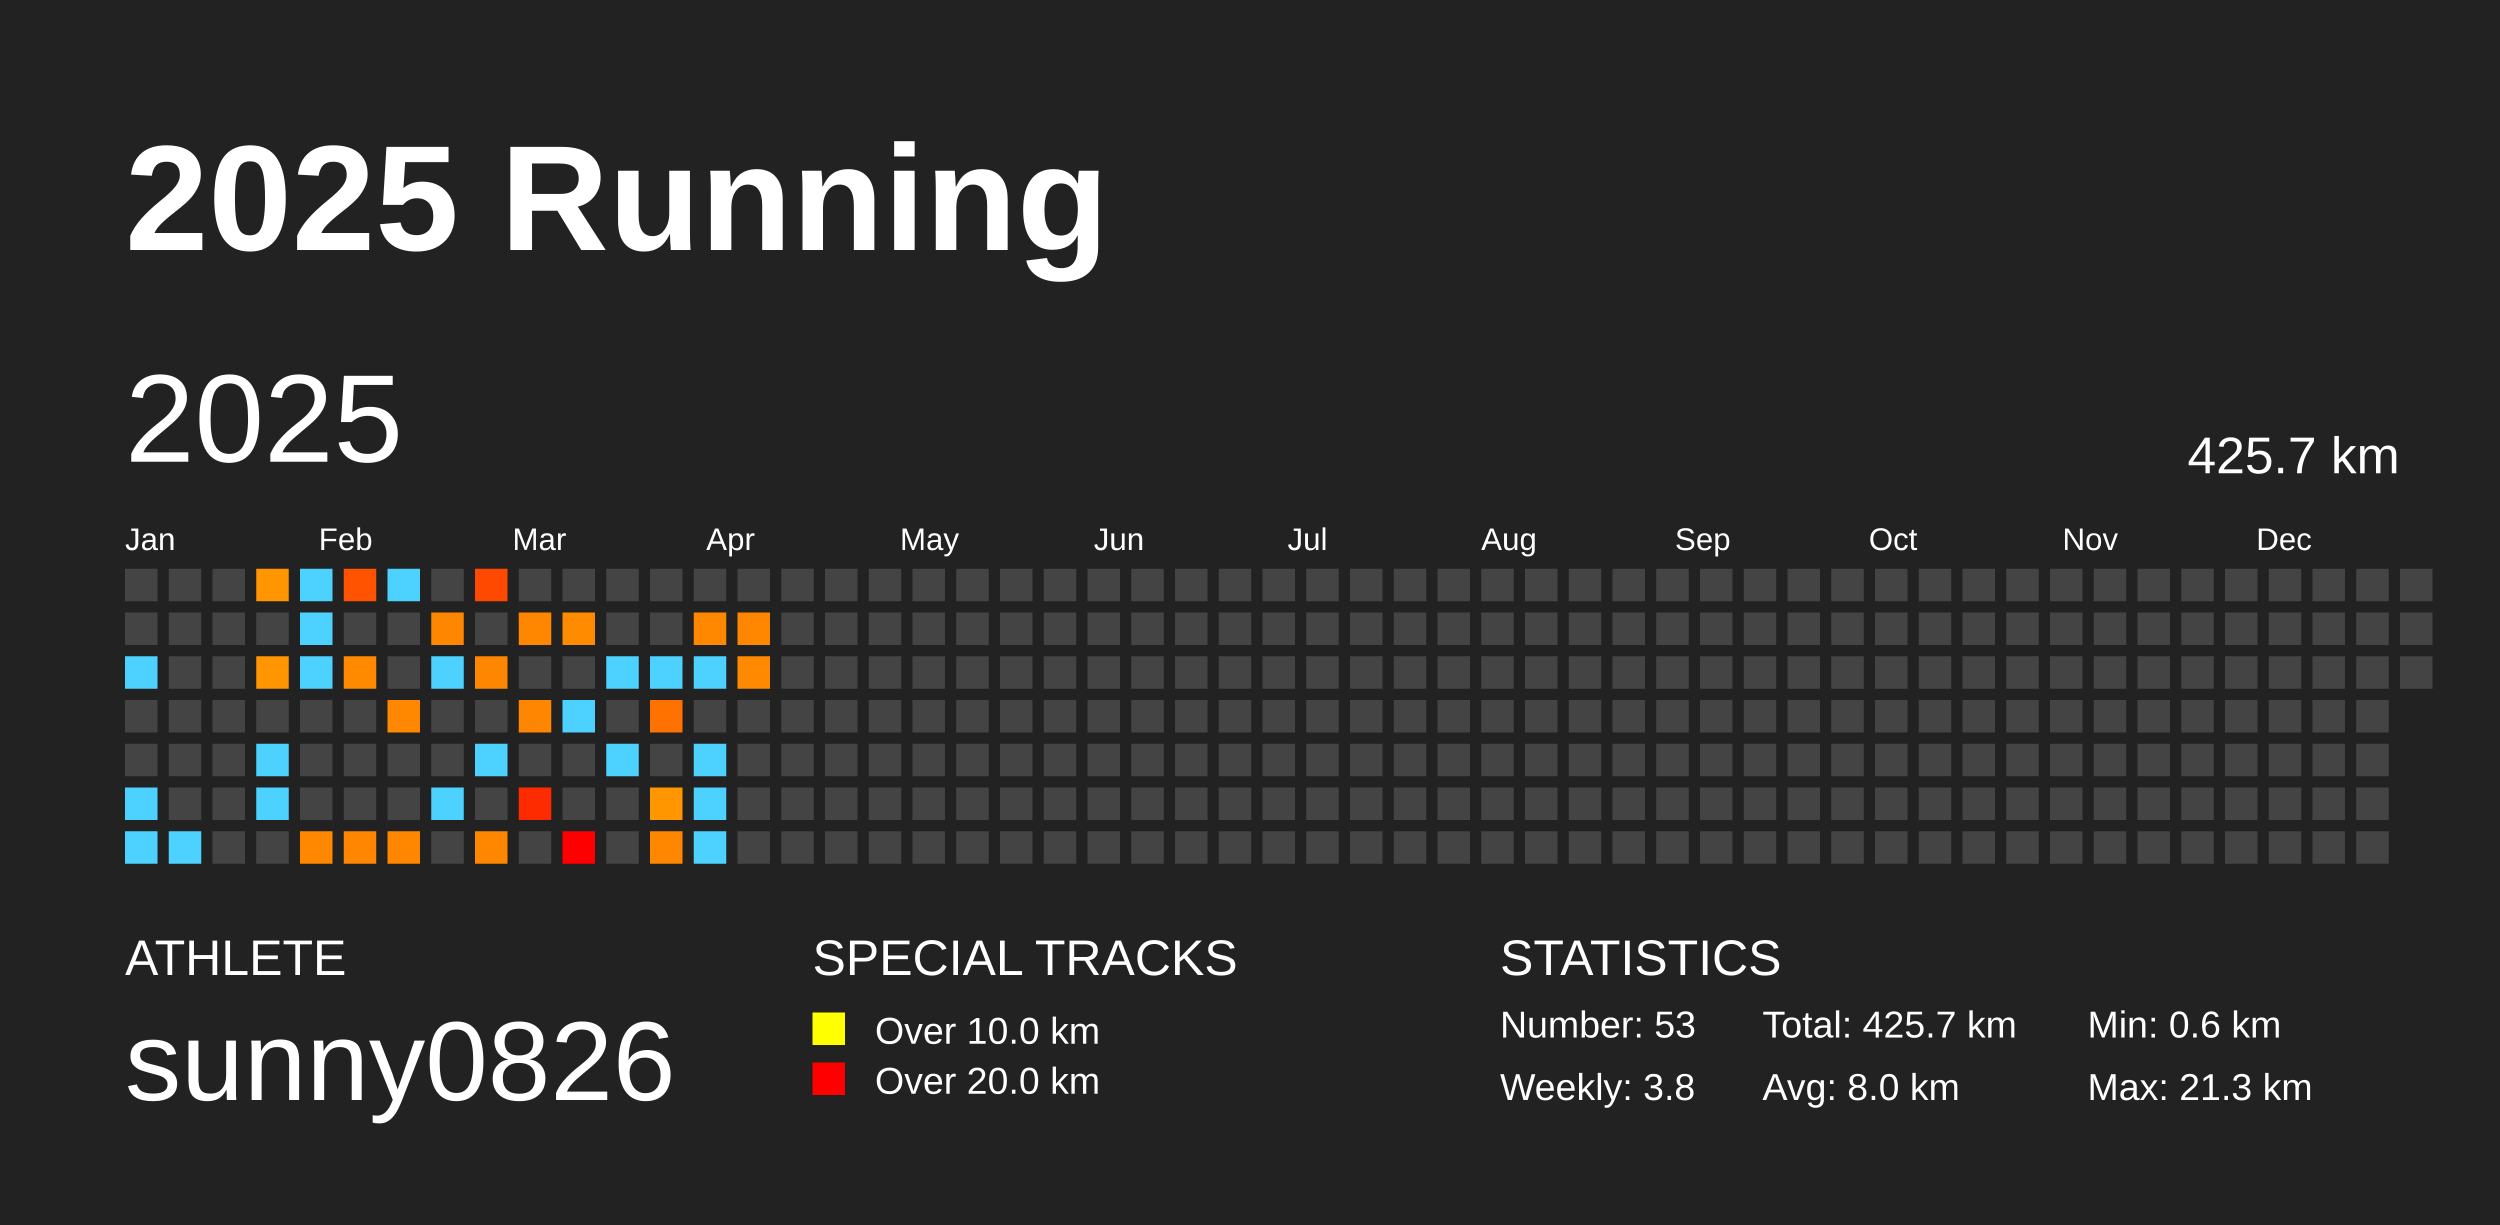
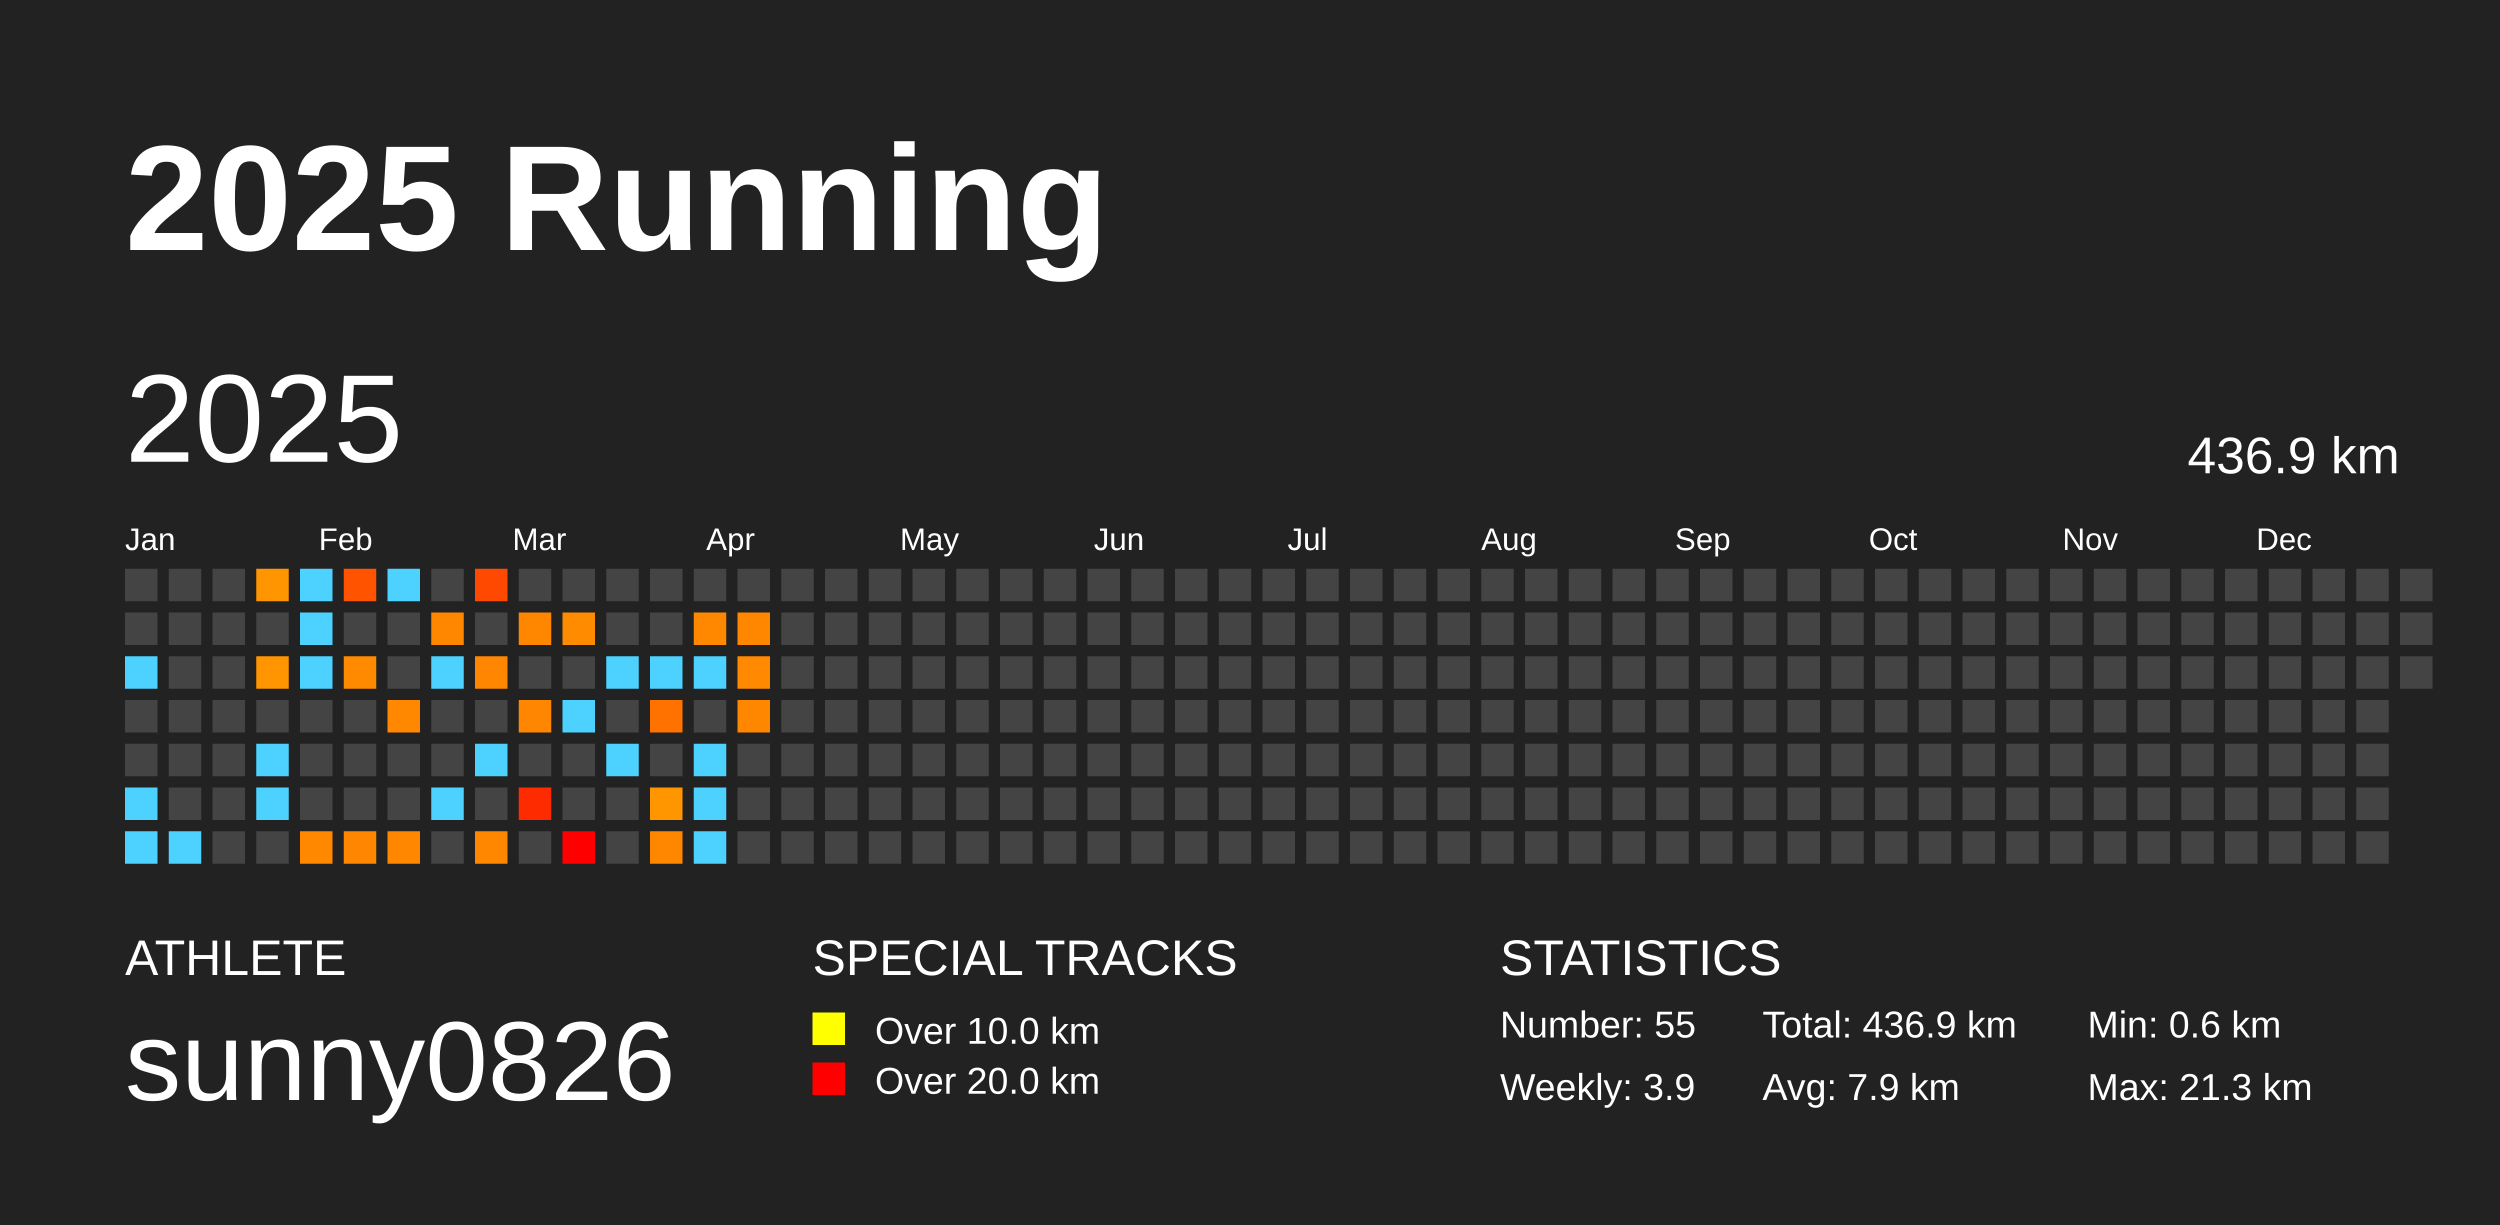
<svg xmlns="http://www.w3.org/2000/svg" baseProfile="full" height="98mm" version="1.1" viewBox="0,0,200,98" width="200mm">
  <defs />
  <rect fill="#222222" height="98" width="200" x="0" y="0" />
  <text fill="#FFFFFF" style="font-size:12px; font-family:Arial; font-weight:bold;" x="10" y="20">2025 Running</text>
  <text fill="#FFFFFF" style="font-size:4px; font-family:Arial" x="10" y="78">ATHLETE</text>
  <text fill="#FFFFFF" style="font-size:9px; font-family:Arial" x="10" y="88">sunny0826</text>
  <text fill="#FFFFFF" style="font-size:4px; font-family:Arial" x="65" y="78">SPECIAL TRACKS</text>
  <rect fill="yellow" height="2.6" width="2.6" x="65" y="81" />
  <text fill="#FFFFFF" style="font-size:3px; font-family:Arial" x="70" y="83.5">Over 10.0 km</text>
  <rect fill="red" height="2.6" width="2.6" x="65" y="85" />
  <text fill="#FFFFFF" style="font-size:3px; font-family:Arial" x="70" y="87.5">Over 20.0 km</text>
  <text fill="#FFFFFF" style="font-size:4px; font-family:Arial" x="120" y="78">STATISTICS</text>
-   <text fill="#FFFFFF" style="font-size:3px; font-family:Arial" x="120" y="83">Number: 53</text>
-   <text fill="#FFFFFF" style="font-size:3px; font-family:Arial" x="120" y="88">Weekly: 3.8</text>
-   <text fill="#FFFFFF" style="font-size:3px; font-family:Arial" x="141" y="83">Total: 425.7 km</text>
-   <text fill="#FFFFFF" style="font-size:3px; font-family:Arial" x="141" y="88">Avg: 8.0 km</text>
+   <text fill="#FFFFFF" style="font-size:3px; font-family:Arial" x="120" y="83">Number: 55</text>
+   <text fill="#FFFFFF" style="font-size:3px; font-family:Arial" x="120" y="88">Weekly: 3.9</text>
+   <text fill="#FFFFFF" style="font-size:3px; font-family:Arial" x="141" y="83">Total: 436.9 km</text>
+   <text fill="#FFFFFF" style="font-size:3px; font-family:Arial" x="141" y="88">Avg: 7.9 km</text>
  <text fill="#FFFFFF" style="font-size:3px; font-family:Arial" x="167" y="83">Min: 0.6 km</text>
  <text fill="#FFFFFF" style="font-size:3px; font-family:Arial" x="167" y="88">Max: 21.3 km</text>
  <text dominant-baseline="hanging" fill="#FFFFFF" style="font-size:10.0px; font-family:Arial;" x="10" y="30">2025</text>
-   <text dominant-baseline="hanging" fill="#FFFFFF" style="font-size:4.125px; font-family:Arial;" x="175" y="35">425.7 km</text>
+   <text dominant-baseline="hanging" fill="#FFFFFF" style="font-size:4.125px; font-family:Arial;" x="175" y="35">436.9 km</text>
  <text fill="#FFFFFF" style="font-size:2.5px; font-family:Arial" x="10.0" y="44">Jan</text>
  <text fill="#FFFFFF" style="font-size:2.5px; font-family:Arial" x="25.5" y="44">Feb</text>
  <text fill="#FFFFFF" style="font-size:2.5px; font-family:Arial" x="41.0" y="44">Mar</text>
  <text fill="#FFFFFF" style="font-size:2.5px; font-family:Arial" x="56.5" y="44">Apr</text>
  <text fill="#FFFFFF" style="font-size:2.5px; font-family:Arial" x="72.0" y="44">May</text>
  <text fill="#FFFFFF" style="font-size:2.5px; font-family:Arial" x="87.5" y="44">Jun</text>
  <text fill="#FFFFFF" style="font-size:2.5px; font-family:Arial" x="103.0" y="44">Jul</text>
  <text fill="#FFFFFF" style="font-size:2.5px; font-family:Arial" x="118.5" y="44">Aug</text>
  <text fill="#FFFFFF" style="font-size:2.5px; font-family:Arial" x="134.0" y="44">Sep</text>
  <text fill="#FFFFFF" style="font-size:2.5px; font-family:Arial" x="149.5" y="44">Oct</text>
  <text fill="#FFFFFF" style="font-size:2.5px; font-family:Arial" x="165.0" y="44">Nov</text>
  <text fill="#FFFFFF" style="font-size:2.5px; font-family:Arial" x="180.5" y="44">Dec</text>
  <rect fill="#444444" height="2.6" width="2.6" x="10.0" y="45.5" />
  <rect fill="#444444" height="2.6" width="2.6" x="10.0" y="49.0" />
  <rect fill="#4dd2ff" height="2.6" width="2.6" x="10.0" y="52.5" />
  <rect fill="#444444" height="2.6" width="2.6" x="10.0" y="56.0" />
  <rect fill="#444444" height="2.6" width="2.6" x="10.0" y="59.5" />
  <rect fill="#4dd2ff" height="2.6" width="2.6" x="10.0" y="63.0" />
  <rect fill="#4dd2ff" height="2.6" width="2.6" x="10.0" y="66.5" />
  <rect fill="#444444" height="2.6" width="2.6" x="13.5" y="45.5" />
  <rect fill="#444444" height="2.6" width="2.6" x="13.5" y="49.0" />
  <rect fill="#444444" height="2.6" width="2.6" x="13.5" y="52.5" />
  <rect fill="#444444" height="2.6" width="2.6" x="13.5" y="56.0" />
  <rect fill="#444444" height="2.6" width="2.6" x="13.5" y="59.5" />
  <rect fill="#444444" height="2.6" width="2.6" x="13.5" y="63.0" />
  <rect fill="#4dd2ff" height="2.6" width="2.6" x="13.5" y="66.5" />
  <rect fill="#444444" height="2.6" width="2.6" x="17.0" y="45.5" />
  <rect fill="#444444" height="2.6" width="2.6" x="17.0" y="49.0" />
  <rect fill="#444444" height="2.6" width="2.6" x="17.0" y="52.5" />
  <rect fill="#444444" height="2.6" width="2.6" x="17.0" y="56.0" />
  <rect fill="#444444" height="2.6" width="2.6" x="17.0" y="59.5" />
  <rect fill="#444444" height="2.6" width="2.6" x="17.0" y="63.0" />
  <rect fill="#444444" height="2.6" width="2.6" x="17.0" y="66.5" />
  <rect fill="#ff9500" height="2.6" width="2.6" x="20.5" y="45.5" />
  <rect fill="#444444" height="2.6" width="2.6" x="20.5" y="49.0" />
  <rect fill="#ff9500" height="2.6" width="2.6" x="20.5" y="52.5" />
  <rect fill="#444444" height="2.6" width="2.6" x="20.5" y="56.0" />
  <rect fill="#4dd2ff" height="2.6" width="2.6" x="20.5" y="59.5" />
  <rect fill="#4dd2ff" height="2.6" width="2.6" x="20.5" y="63.0" />
  <rect fill="#444444" height="2.6" width="2.6" x="20.5" y="66.5" />
  <rect fill="#4dd2ff" height="2.6" width="2.6" x="24.0" y="45.5" />
  <rect fill="#4dd2ff" height="2.6" width="2.6" x="24.0" y="49.0" />
  <rect fill="#4dd2ff" height="2.6" width="2.6" x="24.0" y="52.5" />
  <rect fill="#444444" height="2.6" width="2.6" x="24.0" y="56.0" />
  <rect fill="#444444" height="2.6" width="2.6" x="24.0" y="59.5" />
  <rect fill="#444444" height="2.6" width="2.6" x="24.0" y="63.0" />
  <rect fill="#ff8800" height="2.6" width="2.6" x="24.0" y="66.5" />
  <rect fill="#ff5300" height="2.6" width="2.6" x="27.5" y="45.5" />
  <rect fill="#444444" height="2.6" width="2.6" x="27.5" y="49.0" />
  <rect fill="#ff8a00" height="2.6" width="2.6" x="27.5" y="52.5" />
  <rect fill="#444444" height="2.6" width="2.6" x="27.5" y="56.0" />
  <rect fill="#444444" height="2.6" width="2.6" x="27.5" y="59.5" />
  <rect fill="#444444" height="2.6" width="2.6" x="27.5" y="63.0" />
  <rect fill="#ff8600" height="2.6" width="2.6" x="27.5" y="66.5" />
  <rect fill="#4dd2ff" height="2.6" width="2.6" x="31.0" y="45.5" />
  <rect fill="#444444" height="2.6" width="2.6" x="31.0" y="49.0" />
  <rect fill="#444444" height="2.6" width="2.6" x="31.0" y="52.5" />
  <rect fill="#ff8800" height="2.6" width="2.6" x="31.0" y="56.0" />
  <rect fill="#444444" height="2.6" width="2.6" x="31.0" y="59.5" />
  <rect fill="#444444" height="2.6" width="2.6" x="31.0" y="63.0" />
  <rect fill="#ff8700" height="2.6" width="2.6" x="31.0" y="66.5" />
  <rect fill="#444444" height="2.6" width="2.6" x="34.5" y="45.5" />
  <rect fill="#ff8700" height="2.6" width="2.6" x="34.5" y="49.0" />
  <rect fill="#4dd2ff" height="2.6" width="2.6" x="34.5" y="52.5" />
  <rect fill="#444444" height="2.6" width="2.6" x="34.5" y="56.0" />
  <rect fill="#444444" height="2.6" width="2.6" x="34.5" y="59.5" />
  <rect fill="#4dd2ff" height="2.6" width="2.6" x="34.5" y="63.0" />
  <rect fill="#444444" height="2.6" width="2.6" x="34.5" y="66.5" />
  <rect fill="#ff4900" height="2.6" width="2.6" x="38.0" y="45.5" />
  <rect fill="#444444" height="2.6" width="2.6" x="38.0" y="49.0" />
  <rect fill="#ff8600" height="2.6" width="2.6" x="38.0" y="52.5" />
  <rect fill="#444444" height="2.6" width="2.6" x="38.0" y="56.0" />
  <rect fill="#4dd2ff" height="2.6" width="2.6" x="38.0" y="59.5" />
  <rect fill="#444444" height="2.6" width="2.6" x="38.0" y="63.0" />
  <rect fill="#ff8700" height="2.6" width="2.6" x="38.0" y="66.5" />
  <rect fill="#444444" height="2.6" width="2.6" x="41.5" y="45.5" />
  <rect fill="#ff8700" height="2.6" width="2.6" x="41.5" y="49.0" />
  <rect fill="#444444" height="2.6" width="2.6" x="41.5" y="52.5" />
  <rect fill="#ff8600" height="2.6" width="2.6" x="41.5" y="56.0" />
  <rect fill="#444444" height="2.6" width="2.6" x="41.5" y="59.5" />
  <rect fill="#ff2b00" height="2.6" width="2.6" x="41.5" y="63.0" />
  <rect fill="#444444" height="2.6" width="2.6" x="41.5" y="66.5" />
  <rect fill="#444444" height="2.6" width="2.6" x="45.0" y="45.5" />
  <rect fill="#ff8c00" height="2.6" width="2.6" x="45.0" y="49.0" />
  <rect fill="#444444" height="2.6" width="2.6" x="45.0" y="52.5" />
  <rect fill="#4dd2ff" height="2.6" width="2.6" x="45.0" y="56.0" />
  <rect fill="#444444" height="2.6" width="2.6" x="45.0" y="59.5" />
  <rect fill="#444444" height="2.6" width="2.6" x="45.0" y="63.0" />
  <rect fill="red" height="2.6" width="2.6" x="45.0" y="66.5" />
  <rect fill="#444444" height="2.6" width="2.6" x="48.5" y="45.5" />
  <rect fill="#444444" height="2.6" width="2.6" x="48.5" y="49.0" />
  <rect fill="#4dd2ff" height="2.6" width="2.6" x="48.5" y="52.5" />
  <rect fill="#444444" height="2.6" width="2.6" x="48.5" y="56.0" />
  <rect fill="#4dd2ff" height="2.6" width="2.6" x="48.5" y="59.5" />
  <rect fill="#444444" height="2.6" width="2.6" x="48.5" y="63.0" />
  <rect fill="#444444" height="2.6" width="2.6" x="48.5" y="66.5" />
  <rect fill="#444444" height="2.6" width="2.6" x="52.0" y="45.5" />
  <rect fill="#444444" height="2.6" width="2.6" x="52.0" y="49.0" />
  <rect fill="#4dd2ff" height="2.6" width="2.6" x="52.0" y="52.5" />
  <rect fill="#ff7200" height="2.6" width="2.6" x="52.0" y="56.0" />
  <rect fill="#444444" height="2.6" width="2.6" x="52.0" y="59.5" />
  <rect fill="#ff9600" height="2.6" width="2.6" x="52.0" y="63.0" />
  <rect fill="#ff8700" height="2.6" width="2.6" x="52.0" y="66.5" />
  <rect fill="#444444" height="2.6" width="2.6" x="55.5" y="45.5" />
  <rect fill="#ff8800" height="2.6" width="2.6" x="55.5" y="49.0" />
  <rect fill="#4dd2ff" height="2.6" width="2.6" x="55.5" y="52.5" />
  <rect fill="#444444" height="2.6" width="2.6" x="55.5" y="56.0" />
  <rect fill="#4dd2ff" height="2.6" width="2.6" x="55.5" y="59.5" />
  <rect fill="#4dd2ff" height="2.6" width="2.6" x="55.5" y="63.0" />
  <rect fill="#4dd2ff" height="2.6" width="2.6" x="55.5" y="66.5" />
  <rect fill="#444444" height="2.6" width="2.6" x="59.0" y="45.5" />
  <rect fill="#ff8700" height="2.6" width="2.6" x="59.0" y="49.0" />
  <rect fill="#ff8900" height="2.6" width="2.6" x="59.0" y="52.5" />
-   <rect fill="#444444" height="2.6" width="2.6" x="59.0" y="56.0" />
+   <rect fill="#ff8700" height="2.6" width="2.6" x="59.0" y="56.0" />
  <rect fill="#444444" height="2.6" width="2.6" x="59.0" y="59.5" />
  <rect fill="#444444" height="2.6" width="2.6" x="59.0" y="63.0" />
  <rect fill="#444444" height="2.6" width="2.6" x="59.0" y="66.5" />
  <rect fill="#444444" height="2.6" width="2.6" x="62.5" y="45.5" />
  <rect fill="#444444" height="2.6" width="2.6" x="62.5" y="49.0" />
  <rect fill="#444444" height="2.6" width="2.6" x="62.5" y="52.5" />
  <rect fill="#444444" height="2.6" width="2.6" x="62.5" y="56.0" />
  <rect fill="#444444" height="2.6" width="2.6" x="62.5" y="59.5" />
  <rect fill="#444444" height="2.6" width="2.6" x="62.5" y="63.0" />
  <rect fill="#444444" height="2.6" width="2.6" x="62.5" y="66.5" />
  <rect fill="#444444" height="2.6" width="2.6" x="66.0" y="45.5" />
  <rect fill="#444444" height="2.6" width="2.6" x="66.0" y="49.0" />
  <rect fill="#444444" height="2.6" width="2.6" x="66.0" y="52.5" />
  <rect fill="#444444" height="2.6" width="2.6" x="66.0" y="56.0" />
  <rect fill="#444444" height="2.6" width="2.6" x="66.0" y="59.5" />
  <rect fill="#444444" height="2.6" width="2.6" x="66.0" y="63.0" />
  <rect fill="#444444" height="2.6" width="2.6" x="66.0" y="66.5" />
  <rect fill="#444444" height="2.6" width="2.6" x="69.5" y="45.5" />
  <rect fill="#444444" height="2.6" width="2.6" x="69.5" y="49.0" />
  <rect fill="#444444" height="2.6" width="2.6" x="69.5" y="52.5" />
  <rect fill="#444444" height="2.6" width="2.6" x="69.5" y="56.0" />
  <rect fill="#444444" height="2.6" width="2.6" x="69.5" y="59.5" />
  <rect fill="#444444" height="2.6" width="2.6" x="69.5" y="63.0" />
  <rect fill="#444444" height="2.6" width="2.6" x="69.5" y="66.5" />
  <rect fill="#444444" height="2.6" width="2.6" x="73.0" y="45.5" />
  <rect fill="#444444" height="2.6" width="2.6" x="73.0" y="49.0" />
  <rect fill="#444444" height="2.6" width="2.6" x="73.0" y="52.5" />
  <rect fill="#444444" height="2.6" width="2.6" x="73.0" y="56.0" />
  <rect fill="#444444" height="2.6" width="2.6" x="73.0" y="59.5" />
  <rect fill="#444444" height="2.6" width="2.6" x="73.0" y="63.0" />
  <rect fill="#444444" height="2.6" width="2.6" x="73.0" y="66.5" />
  <rect fill="#444444" height="2.6" width="2.6" x="76.5" y="45.5" />
  <rect fill="#444444" height="2.6" width="2.6" x="76.5" y="49.0" />
  <rect fill="#444444" height="2.6" width="2.6" x="76.5" y="52.5" />
  <rect fill="#444444" height="2.6" width="2.6" x="76.5" y="56.0" />
  <rect fill="#444444" height="2.6" width="2.6" x="76.5" y="59.5" />
  <rect fill="#444444" height="2.6" width="2.6" x="76.5" y="63.0" />
  <rect fill="#444444" height="2.6" width="2.6" x="76.5" y="66.5" />
  <rect fill="#444444" height="2.6" width="2.6" x="80.0" y="45.5" />
  <rect fill="#444444" height="2.6" width="2.6" x="80.0" y="49.0" />
  <rect fill="#444444" height="2.6" width="2.6" x="80.0" y="52.5" />
  <rect fill="#444444" height="2.6" width="2.6" x="80.0" y="56.0" />
  <rect fill="#444444" height="2.6" width="2.6" x="80.0" y="59.5" />
  <rect fill="#444444" height="2.6" width="2.6" x="80.0" y="63.0" />
  <rect fill="#444444" height="2.6" width="2.6" x="80.0" y="66.5" />
  <rect fill="#444444" height="2.6" width="2.6" x="83.5" y="45.5" />
  <rect fill="#444444" height="2.6" width="2.6" x="83.5" y="49.0" />
  <rect fill="#444444" height="2.6" width="2.6" x="83.5" y="52.5" />
  <rect fill="#444444" height="2.6" width="2.6" x="83.5" y="56.0" />
  <rect fill="#444444" height="2.6" width="2.6" x="83.5" y="59.5" />
  <rect fill="#444444" height="2.6" width="2.6" x="83.5" y="63.0" />
  <rect fill="#444444" height="2.6" width="2.6" x="83.5" y="66.5" />
  <rect fill="#444444" height="2.6" width="2.6" x="87.0" y="45.5" />
  <rect fill="#444444" height="2.6" width="2.6" x="87.0" y="49.0" />
  <rect fill="#444444" height="2.6" width="2.6" x="87.0" y="52.5" />
  <rect fill="#444444" height="2.6" width="2.6" x="87.0" y="56.0" />
  <rect fill="#444444" height="2.6" width="2.6" x="87.0" y="59.5" />
  <rect fill="#444444" height="2.6" width="2.6" x="87.0" y="63.0" />
  <rect fill="#444444" height="2.6" width="2.6" x="87.0" y="66.5" />
  <rect fill="#444444" height="2.6" width="2.6" x="90.5" y="45.5" />
  <rect fill="#444444" height="2.6" width="2.6" x="90.5" y="49.0" />
  <rect fill="#444444" height="2.6" width="2.6" x="90.5" y="52.5" />
  <rect fill="#444444" height="2.6" width="2.6" x="90.5" y="56.0" />
  <rect fill="#444444" height="2.6" width="2.6" x="90.5" y="59.5" />
  <rect fill="#444444" height="2.6" width="2.6" x="90.5" y="63.0" />
  <rect fill="#444444" height="2.6" width="2.6" x="90.5" y="66.5" />
  <rect fill="#444444" height="2.6" width="2.6" x="94.0" y="45.5" />
  <rect fill="#444444" height="2.6" width="2.6" x="94.0" y="49.0" />
  <rect fill="#444444" height="2.6" width="2.6" x="94.0" y="52.5" />
  <rect fill="#444444" height="2.6" width="2.6" x="94.0" y="56.0" />
  <rect fill="#444444" height="2.6" width="2.6" x="94.0" y="59.5" />
  <rect fill="#444444" height="2.6" width="2.6" x="94.0" y="63.0" />
  <rect fill="#444444" height="2.6" width="2.6" x="94.0" y="66.5" />
  <rect fill="#444444" height="2.6" width="2.6" x="97.5" y="45.5" />
  <rect fill="#444444" height="2.6" width="2.6" x="97.5" y="49.0" />
  <rect fill="#444444" height="2.6" width="2.6" x="97.5" y="52.5" />
  <rect fill="#444444" height="2.6" width="2.6" x="97.5" y="56.0" />
  <rect fill="#444444" height="2.6" width="2.6" x="97.5" y="59.5" />
  <rect fill="#444444" height="2.6" width="2.6" x="97.5" y="63.0" />
  <rect fill="#444444" height="2.6" width="2.6" x="97.5" y="66.5" />
  <rect fill="#444444" height="2.6" width="2.6" x="101.0" y="45.5" />
  <rect fill="#444444" height="2.6" width="2.6" x="101.0" y="49.0" />
  <rect fill="#444444" height="2.6" width="2.6" x="101.0" y="52.5" />
  <rect fill="#444444" height="2.6" width="2.6" x="101.0" y="56.0" />
  <rect fill="#444444" height="2.6" width="2.6" x="101.0" y="59.5" />
  <rect fill="#444444" height="2.6" width="2.6" x="101.0" y="63.0" />
  <rect fill="#444444" height="2.6" width="2.6" x="101.0" y="66.5" />
  <rect fill="#444444" height="2.6" width="2.6" x="104.5" y="45.5" />
  <rect fill="#444444" height="2.6" width="2.6" x="104.5" y="49.0" />
  <rect fill="#444444" height="2.6" width="2.6" x="104.5" y="52.5" />
  <rect fill="#444444" height="2.6" width="2.6" x="104.5" y="56.0" />
  <rect fill="#444444" height="2.6" width="2.6" x="104.5" y="59.5" />
  <rect fill="#444444" height="2.6" width="2.6" x="104.5" y="63.0" />
  <rect fill="#444444" height="2.6" width="2.6" x="104.5" y="66.5" />
  <rect fill="#444444" height="2.6" width="2.6" x="108.0" y="45.5" />
  <rect fill="#444444" height="2.6" width="2.6" x="108.0" y="49.0" />
  <rect fill="#444444" height="2.6" width="2.6" x="108.0" y="52.5" />
  <rect fill="#444444" height="2.6" width="2.6" x="108.0" y="56.0" />
  <rect fill="#444444" height="2.6" width="2.6" x="108.0" y="59.5" />
  <rect fill="#444444" height="2.6" width="2.6" x="108.0" y="63.0" />
  <rect fill="#444444" height="2.6" width="2.6" x="108.0" y="66.5" />
  <rect fill="#444444" height="2.6" width="2.6" x="111.5" y="45.5" />
  <rect fill="#444444" height="2.6" width="2.6" x="111.5" y="49.0" />
  <rect fill="#444444" height="2.6" width="2.6" x="111.5" y="52.5" />
  <rect fill="#444444" height="2.6" width="2.6" x="111.5" y="56.0" />
  <rect fill="#444444" height="2.6" width="2.6" x="111.5" y="59.5" />
  <rect fill="#444444" height="2.6" width="2.6" x="111.5" y="63.0" />
  <rect fill="#444444" height="2.6" width="2.6" x="111.5" y="66.5" />
  <rect fill="#444444" height="2.6" width="2.6" x="115.0" y="45.5" />
  <rect fill="#444444" height="2.6" width="2.6" x="115.0" y="49.0" />
  <rect fill="#444444" height="2.6" width="2.6" x="115.0" y="52.5" />
  <rect fill="#444444" height="2.6" width="2.6" x="115.0" y="56.0" />
  <rect fill="#444444" height="2.6" width="2.6" x="115.0" y="59.5" />
  <rect fill="#444444" height="2.6" width="2.6" x="115.0" y="63.0" />
  <rect fill="#444444" height="2.6" width="2.6" x="115.0" y="66.5" />
  <rect fill="#444444" height="2.6" width="2.6" x="118.5" y="45.5" />
  <rect fill="#444444" height="2.6" width="2.6" x="118.5" y="49.0" />
  <rect fill="#444444" height="2.6" width="2.6" x="118.5" y="52.5" />
  <rect fill="#444444" height="2.6" width="2.6" x="118.5" y="56.0" />
  <rect fill="#444444" height="2.6" width="2.6" x="118.5" y="59.5" />
  <rect fill="#444444" height="2.6" width="2.6" x="118.5" y="63.0" />
  <rect fill="#444444" height="2.6" width="2.6" x="118.5" y="66.5" />
  <rect fill="#444444" height="2.6" width="2.6" x="122.0" y="45.5" />
  <rect fill="#444444" height="2.6" width="2.6" x="122.0" y="49.0" />
  <rect fill="#444444" height="2.6" width="2.6" x="122.0" y="52.5" />
  <rect fill="#444444" height="2.6" width="2.6" x="122.0" y="56.0" />
  <rect fill="#444444" height="2.6" width="2.6" x="122.0" y="59.5" />
  <rect fill="#444444" height="2.6" width="2.6" x="122.0" y="63.0" />
  <rect fill="#444444" height="2.6" width="2.6" x="122.0" y="66.5" />
  <rect fill="#444444" height="2.6" width="2.6" x="125.5" y="45.5" />
  <rect fill="#444444" height="2.6" width="2.6" x="125.5" y="49.0" />
  <rect fill="#444444" height="2.6" width="2.6" x="125.5" y="52.5" />
  <rect fill="#444444" height="2.6" width="2.6" x="125.5" y="56.0" />
  <rect fill="#444444" height="2.6" width="2.6" x="125.5" y="59.5" />
  <rect fill="#444444" height="2.6" width="2.6" x="125.5" y="63.0" />
  <rect fill="#444444" height="2.6" width="2.6" x="125.5" y="66.5" />
  <rect fill="#444444" height="2.6" width="2.6" x="129.0" y="45.5" />
  <rect fill="#444444" height="2.6" width="2.6" x="129.0" y="49.0" />
  <rect fill="#444444" height="2.6" width="2.6" x="129.0" y="52.5" />
  <rect fill="#444444" height="2.6" width="2.6" x="129.0" y="56.0" />
  <rect fill="#444444" height="2.6" width="2.6" x="129.0" y="59.5" />
  <rect fill="#444444" height="2.6" width="2.6" x="129.0" y="63.0" />
  <rect fill="#444444" height="2.6" width="2.6" x="129.0" y="66.5" />
  <rect fill="#444444" height="2.6" width="2.6" x="132.5" y="45.5" />
  <rect fill="#444444" height="2.6" width="2.6" x="132.5" y="49.0" />
  <rect fill="#444444" height="2.6" width="2.6" x="132.5" y="52.5" />
  <rect fill="#444444" height="2.6" width="2.6" x="132.5" y="56.0" />
  <rect fill="#444444" height="2.6" width="2.6" x="132.5" y="59.5" />
  <rect fill="#444444" height="2.6" width="2.6" x="132.5" y="63.0" />
  <rect fill="#444444" height="2.6" width="2.6" x="132.5" y="66.5" />
  <rect fill="#444444" height="2.6" width="2.6" x="136.0" y="45.5" />
  <rect fill="#444444" height="2.6" width="2.6" x="136.0" y="49.0" />
  <rect fill="#444444" height="2.6" width="2.6" x="136.0" y="52.5" />
  <rect fill="#444444" height="2.6" width="2.6" x="136.0" y="56.0" />
  <rect fill="#444444" height="2.6" width="2.6" x="136.0" y="59.5" />
  <rect fill="#444444" height="2.6" width="2.6" x="136.0" y="63.0" />
  <rect fill="#444444" height="2.6" width="2.6" x="136.0" y="66.5" />
  <rect fill="#444444" height="2.6" width="2.6" x="139.5" y="45.5" />
  <rect fill="#444444" height="2.6" width="2.6" x="139.5" y="49.0" />
  <rect fill="#444444" height="2.6" width="2.6" x="139.5" y="52.5" />
  <rect fill="#444444" height="2.6" width="2.6" x="139.5" y="56.0" />
  <rect fill="#444444" height="2.6" width="2.6" x="139.5" y="59.5" />
  <rect fill="#444444" height="2.6" width="2.6" x="139.5" y="63.0" />
  <rect fill="#444444" height="2.6" width="2.6" x="139.5" y="66.5" />
  <rect fill="#444444" height="2.6" width="2.6" x="143.0" y="45.5" />
  <rect fill="#444444" height="2.6" width="2.6" x="143.0" y="49.0" />
  <rect fill="#444444" height="2.6" width="2.6" x="143.0" y="52.5" />
  <rect fill="#444444" height="2.6" width="2.6" x="143.0" y="56.0" />
  <rect fill="#444444" height="2.6" width="2.6" x="143.0" y="59.5" />
  <rect fill="#444444" height="2.6" width="2.6" x="143.0" y="63.0" />
  <rect fill="#444444" height="2.6" width="2.6" x="143.0" y="66.5" />
  <rect fill="#444444" height="2.6" width="2.6" x="146.5" y="45.5" />
  <rect fill="#444444" height="2.6" width="2.6" x="146.5" y="49.0" />
  <rect fill="#444444" height="2.6" width="2.6" x="146.5" y="52.5" />
  <rect fill="#444444" height="2.6" width="2.6" x="146.5" y="56.0" />
  <rect fill="#444444" height="2.6" width="2.6" x="146.5" y="59.5" />
  <rect fill="#444444" height="2.6" width="2.6" x="146.5" y="63.0" />
  <rect fill="#444444" height="2.6" width="2.6" x="146.5" y="66.5" />
  <rect fill="#444444" height="2.6" width="2.6" x="150.0" y="45.5" />
  <rect fill="#444444" height="2.6" width="2.6" x="150.0" y="49.0" />
  <rect fill="#444444" height="2.6" width="2.6" x="150.0" y="52.5" />
  <rect fill="#444444" height="2.6" width="2.6" x="150.0" y="56.0" />
  <rect fill="#444444" height="2.6" width="2.6" x="150.0" y="59.5" />
  <rect fill="#444444" height="2.6" width="2.6" x="150.0" y="63.0" />
  <rect fill="#444444" height="2.6" width="2.6" x="150.0" y="66.5" />
  <rect fill="#444444" height="2.6" width="2.6" x="153.5" y="45.5" />
  <rect fill="#444444" height="2.6" width="2.6" x="153.5" y="49.0" />
  <rect fill="#444444" height="2.6" width="2.6" x="153.5" y="52.5" />
  <rect fill="#444444" height="2.6" width="2.6" x="153.5" y="56.0" />
  <rect fill="#444444" height="2.6" width="2.6" x="153.5" y="59.5" />
  <rect fill="#444444" height="2.6" width="2.6" x="153.5" y="63.0" />
  <rect fill="#444444" height="2.6" width="2.6" x="153.5" y="66.5" />
  <rect fill="#444444" height="2.6" width="2.6" x="157.0" y="45.5" />
  <rect fill="#444444" height="2.6" width="2.6" x="157.0" y="49.0" />
  <rect fill="#444444" height="2.6" width="2.6" x="157.0" y="52.5" />
  <rect fill="#444444" height="2.6" width="2.6" x="157.0" y="56.0" />
  <rect fill="#444444" height="2.6" width="2.6" x="157.0" y="59.5" />
  <rect fill="#444444" height="2.6" width="2.6" x="157.0" y="63.0" />
  <rect fill="#444444" height="2.6" width="2.6" x="157.0" y="66.5" />
  <rect fill="#444444" height="2.6" width="2.6" x="160.5" y="45.5" />
  <rect fill="#444444" height="2.6" width="2.6" x="160.5" y="49.0" />
  <rect fill="#444444" height="2.6" width="2.6" x="160.5" y="52.5" />
  <rect fill="#444444" height="2.6" width="2.6" x="160.5" y="56.0" />
  <rect fill="#444444" height="2.6" width="2.6" x="160.5" y="59.5" />
  <rect fill="#444444" height="2.6" width="2.6" x="160.5" y="63.0" />
  <rect fill="#444444" height="2.6" width="2.6" x="160.5" y="66.5" />
  <rect fill="#444444" height="2.6" width="2.6" x="164.0" y="45.5" />
  <rect fill="#444444" height="2.6" width="2.6" x="164.0" y="49.0" />
  <rect fill="#444444" height="2.6" width="2.6" x="164.0" y="52.5" />
  <rect fill="#444444" height="2.6" width="2.6" x="164.0" y="56.0" />
  <rect fill="#444444" height="2.6" width="2.6" x="164.0" y="59.5" />
  <rect fill="#444444" height="2.6" width="2.6" x="164.0" y="63.0" />
  <rect fill="#444444" height="2.6" width="2.6" x="164.0" y="66.5" />
  <rect fill="#444444" height="2.6" width="2.6" x="167.5" y="45.5" />
  <rect fill="#444444" height="2.6" width="2.6" x="167.5" y="49.0" />
  <rect fill="#444444" height="2.6" width="2.6" x="167.5" y="52.5" />
  <rect fill="#444444" height="2.6" width="2.6" x="167.5" y="56.0" />
  <rect fill="#444444" height="2.6" width="2.6" x="167.5" y="59.5" />
  <rect fill="#444444" height="2.6" width="2.6" x="167.5" y="63.0" />
  <rect fill="#444444" height="2.6" width="2.6" x="167.5" y="66.5" />
  <rect fill="#444444" height="2.6" width="2.6" x="171.0" y="45.5" />
  <rect fill="#444444" height="2.6" width="2.6" x="171.0" y="49.0" />
  <rect fill="#444444" height="2.6" width="2.6" x="171.0" y="52.5" />
  <rect fill="#444444" height="2.6" width="2.6" x="171.0" y="56.0" />
  <rect fill="#444444" height="2.6" width="2.6" x="171.0" y="59.5" />
  <rect fill="#444444" height="2.6" width="2.6" x="171.0" y="63.0" />
  <rect fill="#444444" height="2.6" width="2.6" x="171.0" y="66.5" />
  <rect fill="#444444" height="2.6" width="2.6" x="174.5" y="45.5" />
  <rect fill="#444444" height="2.6" width="2.6" x="174.5" y="49.0" />
  <rect fill="#444444" height="2.6" width="2.6" x="174.5" y="52.5" />
  <rect fill="#444444" height="2.6" width="2.6" x="174.5" y="56.0" />
  <rect fill="#444444" height="2.6" width="2.6" x="174.5" y="59.5" />
  <rect fill="#444444" height="2.6" width="2.6" x="174.5" y="63.0" />
  <rect fill="#444444" height="2.6" width="2.6" x="174.5" y="66.5" />
  <rect fill="#444444" height="2.6" width="2.6" x="178.0" y="45.5" />
  <rect fill="#444444" height="2.6" width="2.6" x="178.0" y="49.0" />
  <rect fill="#444444" height="2.6" width="2.6" x="178.0" y="52.5" />
  <rect fill="#444444" height="2.6" width="2.6" x="178.0" y="56.0" />
  <rect fill="#444444" height="2.6" width="2.6" x="178.0" y="59.5" />
  <rect fill="#444444" height="2.6" width="2.6" x="178.0" y="63.0" />
  <rect fill="#444444" height="2.6" width="2.6" x="178.0" y="66.5" />
  <rect fill="#444444" height="2.6" width="2.6" x="181.5" y="45.5" />
  <rect fill="#444444" height="2.6" width="2.6" x="181.5" y="49.0" />
  <rect fill="#444444" height="2.6" width="2.6" x="181.5" y="52.5" />
  <rect fill="#444444" height="2.6" width="2.6" x="181.5" y="56.0" />
  <rect fill="#444444" height="2.6" width="2.6" x="181.5" y="59.5" />
  <rect fill="#444444" height="2.6" width="2.6" x="181.5" y="63.0" />
  <rect fill="#444444" height="2.6" width="2.6" x="181.5" y="66.5" />
  <rect fill="#444444" height="2.6" width="2.6" x="185.0" y="45.5" />
  <rect fill="#444444" height="2.6" width="2.6" x="185.0" y="49.0" />
  <rect fill="#444444" height="2.6" width="2.6" x="185.0" y="52.5" />
  <rect fill="#444444" height="2.6" width="2.6" x="185.0" y="56.0" />
  <rect fill="#444444" height="2.6" width="2.6" x="185.0" y="59.5" />
  <rect fill="#444444" height="2.6" width="2.6" x="185.0" y="63.0" />
  <rect fill="#444444" height="2.6" width="2.6" x="185.0" y="66.5" />
  <rect fill="#444444" height="2.6" width="2.6" x="188.5" y="45.5" />
  <rect fill="#444444" height="2.6" width="2.6" x="188.5" y="49.0" />
  <rect fill="#444444" height="2.6" width="2.6" x="188.5" y="52.5" />
  <rect fill="#444444" height="2.6" width="2.6" x="188.5" y="56.0" />
  <rect fill="#444444" height="2.6" width="2.6" x="188.5" y="59.5" />
  <rect fill="#444444" height="2.6" width="2.6" x="188.5" y="63.0" />
  <rect fill="#444444" height="2.6" width="2.6" x="188.5" y="66.5" />
  <rect fill="#444444" height="2.6" width="2.6" x="192.0" y="45.5" />
  <rect fill="#444444" height="2.6" width="2.6" x="192.0" y="49.0" />
  <rect fill="#444444" height="2.6" width="2.6" x="192.0" y="52.5" />
</svg>
